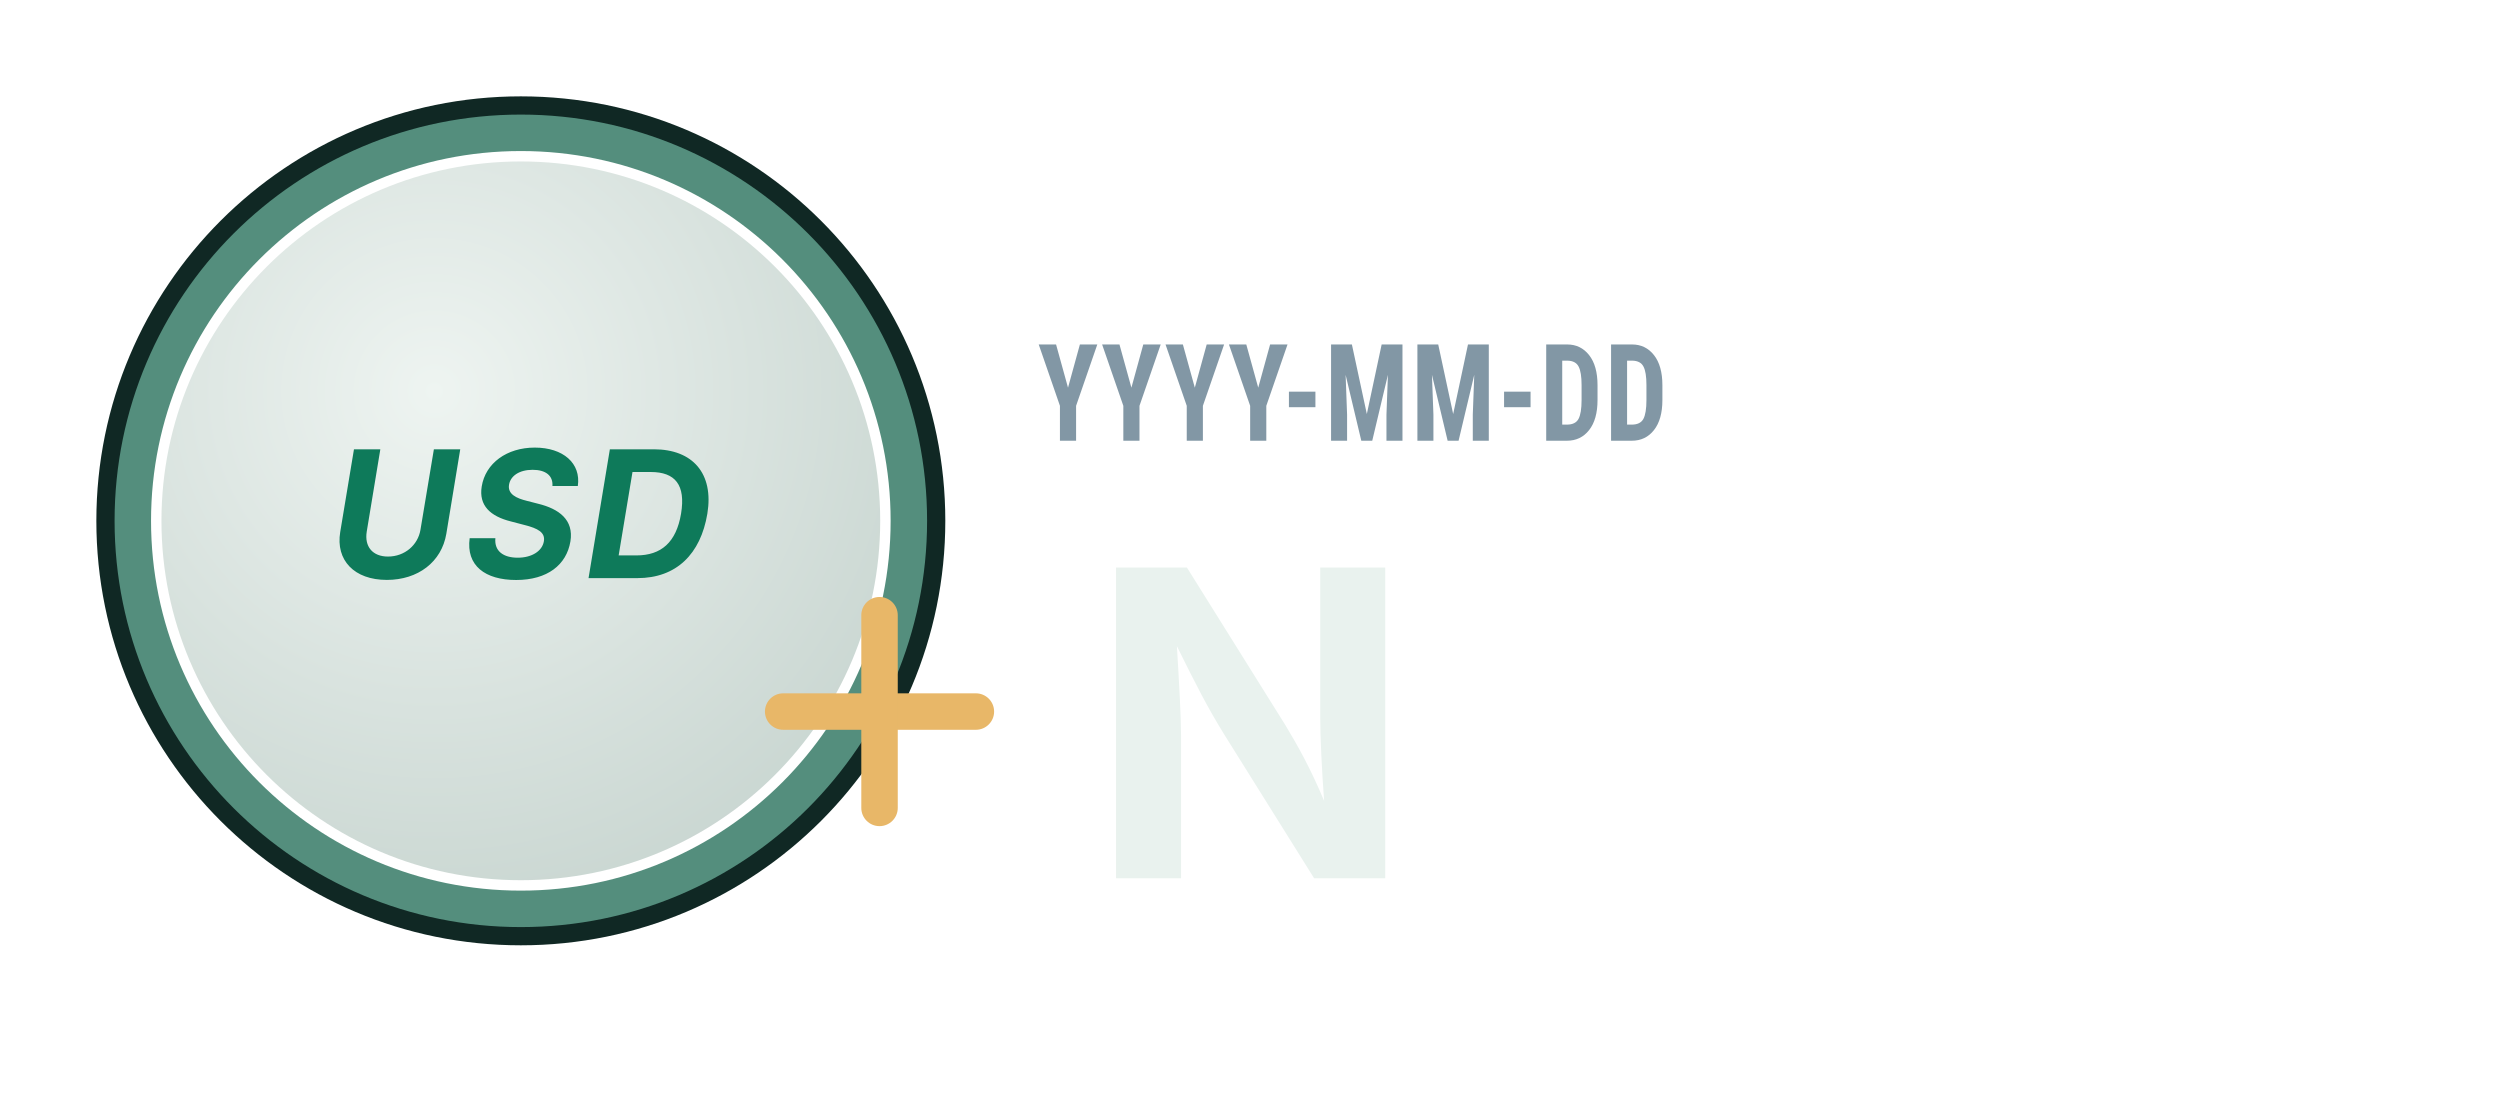
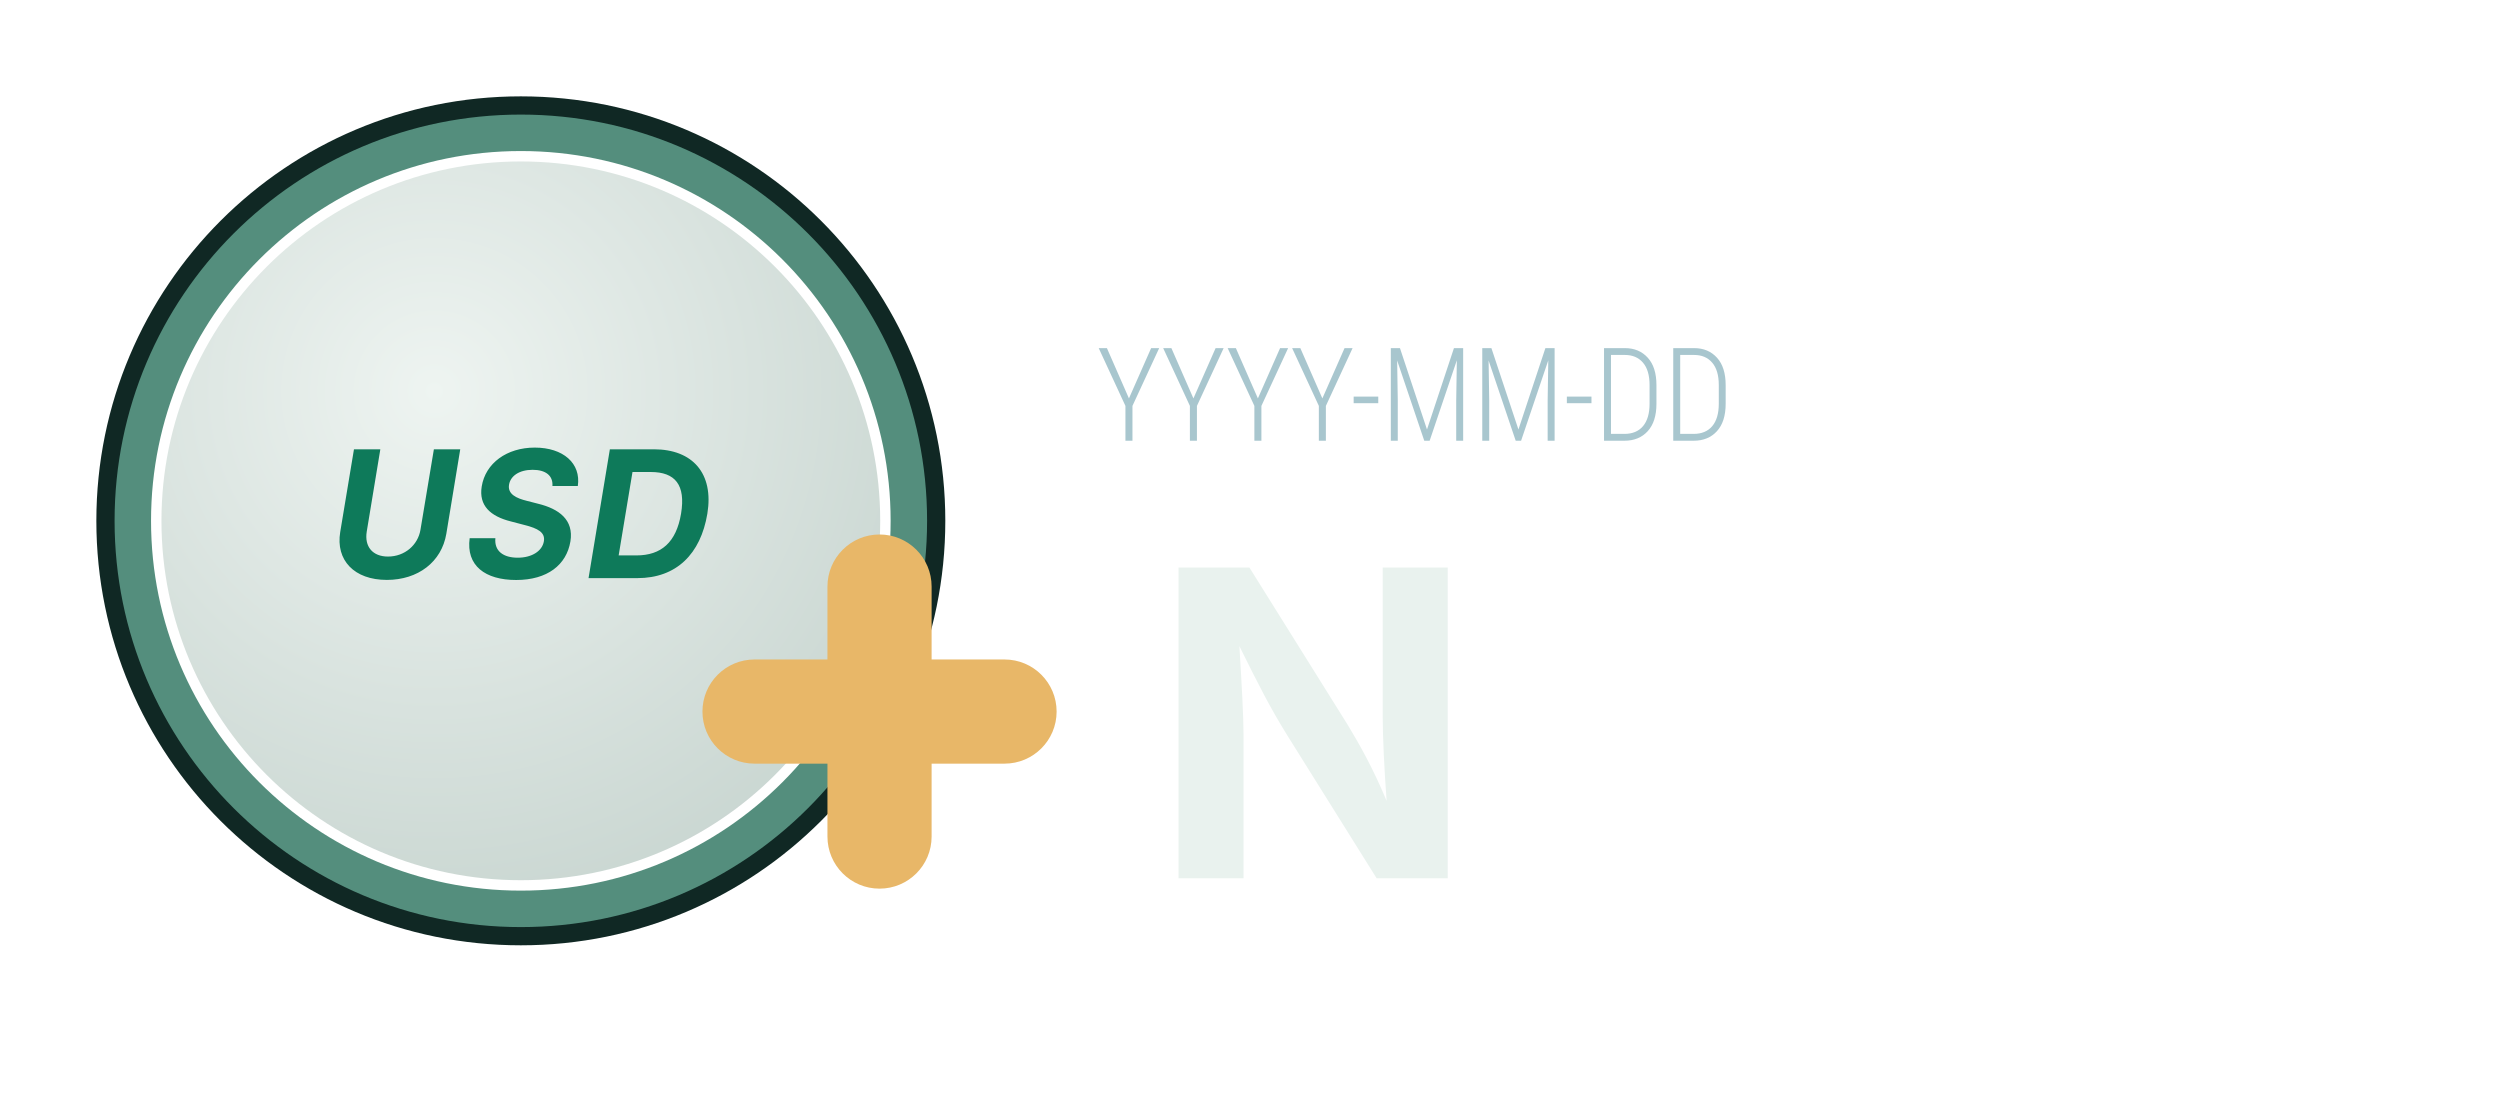
<svg xmlns="http://www.w3.org/2000/svg" viewBox="0 0 480 210">
  <defs>
    <radialGradient id="panel-template" cx="38%" cy="32%" r="75%">
      <stop offset="0%" stop-color="#eef4f1" />
      <stop offset="100%" stop-color="#c9d6d1" />
    </radialGradient>
  </defs>
  <g font-family="Inter, 'DejaVu Sans', Helvetica, Arial, sans-serif">
    <circle cx="100" cy="100" r="78" fill="none" stroke="#102824" stroke-width="7" />
    <circle cx="100" cy="100" r="74.5" fill="none" stroke="#548e7d" stroke-width="7" />
    <circle cx="100" cy="100" r="69" fill="url(#panel-template)" />
    <text x="100" y="111" text-anchor="middle" font-size="34" font-weight="700" font-style="italic" letter-spacing="1" fill="#0e7a5a">USD</text>
    <g transform="translate(168.87 136.62)">
-       <rect x="-22" y="-3.5" width="44" height="7" rx="3.5" fill="#e8b768" />
-       <rect x="-3.5" y="-22" width="7" height="44" rx="3.5" fill="#e8b768" />
+       <rect x="-34" y="-10" width="68" height="20" rx="10" fill="#e8b768" />
+       <rect x="-10" y="-34" width="20" height="68" rx="10" fill="#e8b768" />
    </g>
-     <text x="208.87" y="168.62" font-size="82" font-weight="700" letter-spacing="-2" fill="#e9f2ee" font-variant-numeric="tabular-nums">N</text>
-     <g transform="translate(259.71 84.62) scale(0.82 1)">
-       <text x="0" y="0" text-anchor="middle" font-family="'Inter Condensed', 'Roboto Condensed', 'Arial Narrow', Inter, 'DejaVu Sans', sans-serif" font-stretch="condensed" font-size="26" font-weight="600" letter-spacing="0.5" fill="#8297a5" font-variant-numeric="tabular-nums">YYYY-MM-DD</text>
+     <text x="220.87" y="168.62" font-size="82" font-weight="700" letter-spacing="-2" fill="#e9f2ee" font-variant-numeric="tabular-nums">N</text>
+     <g transform="translate(271.71 84.62) scale(0.96 1)">
+       <text x="0" y="0" text-anchor="middle" font-family="'Coin Date Condensed', 'Roboto Condensed', Arial, sans-serif" font-size="25" font-weight="300" letter-spacing="-0.4" fill="#A8C6CE" font-variant-numeric="tabular-nums">YYYY-MM-DD</text>
    </g>
  </g>
</svg>
